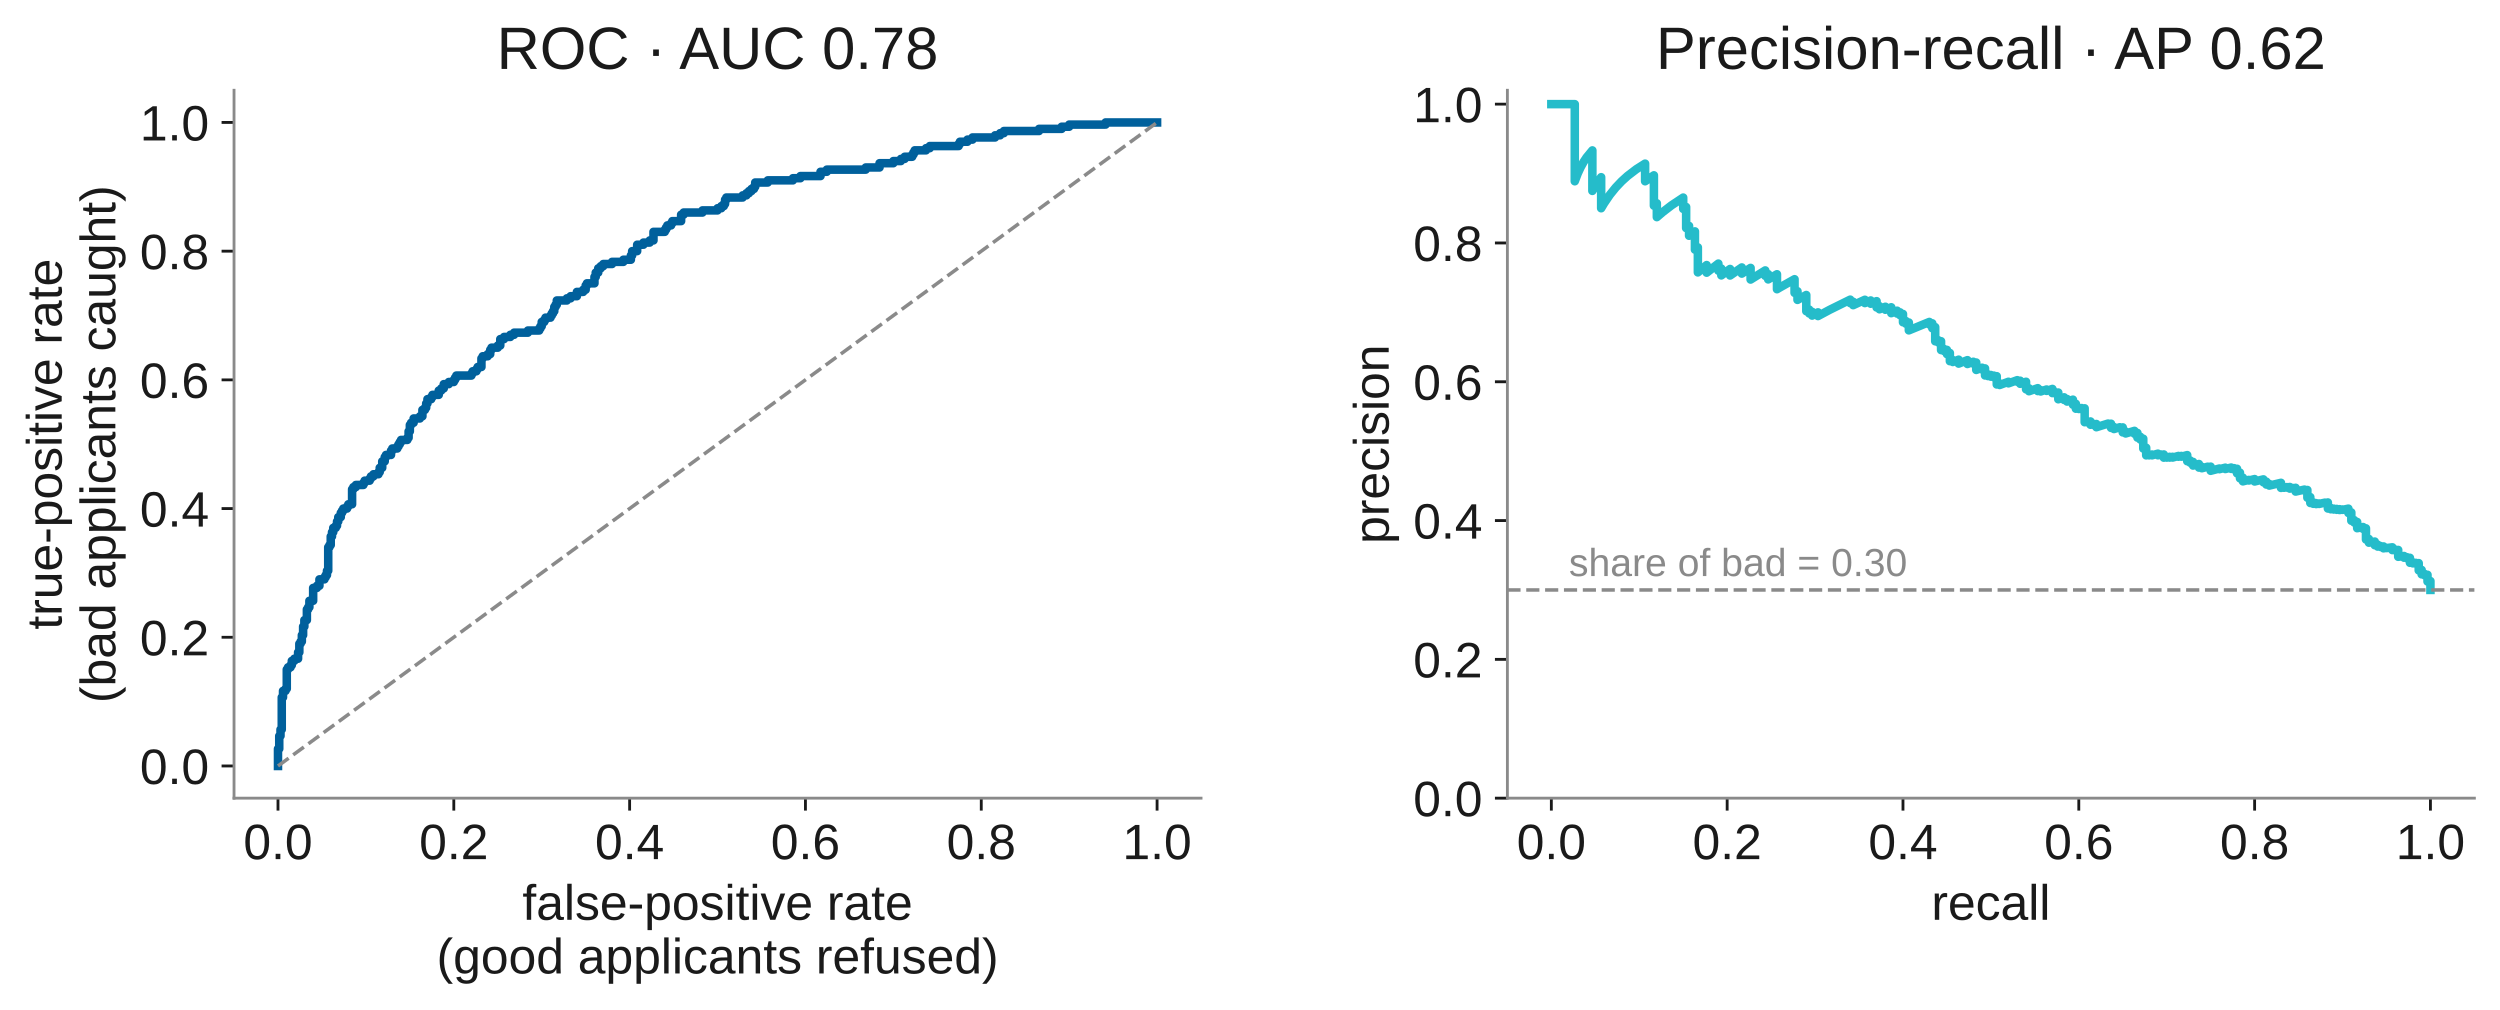
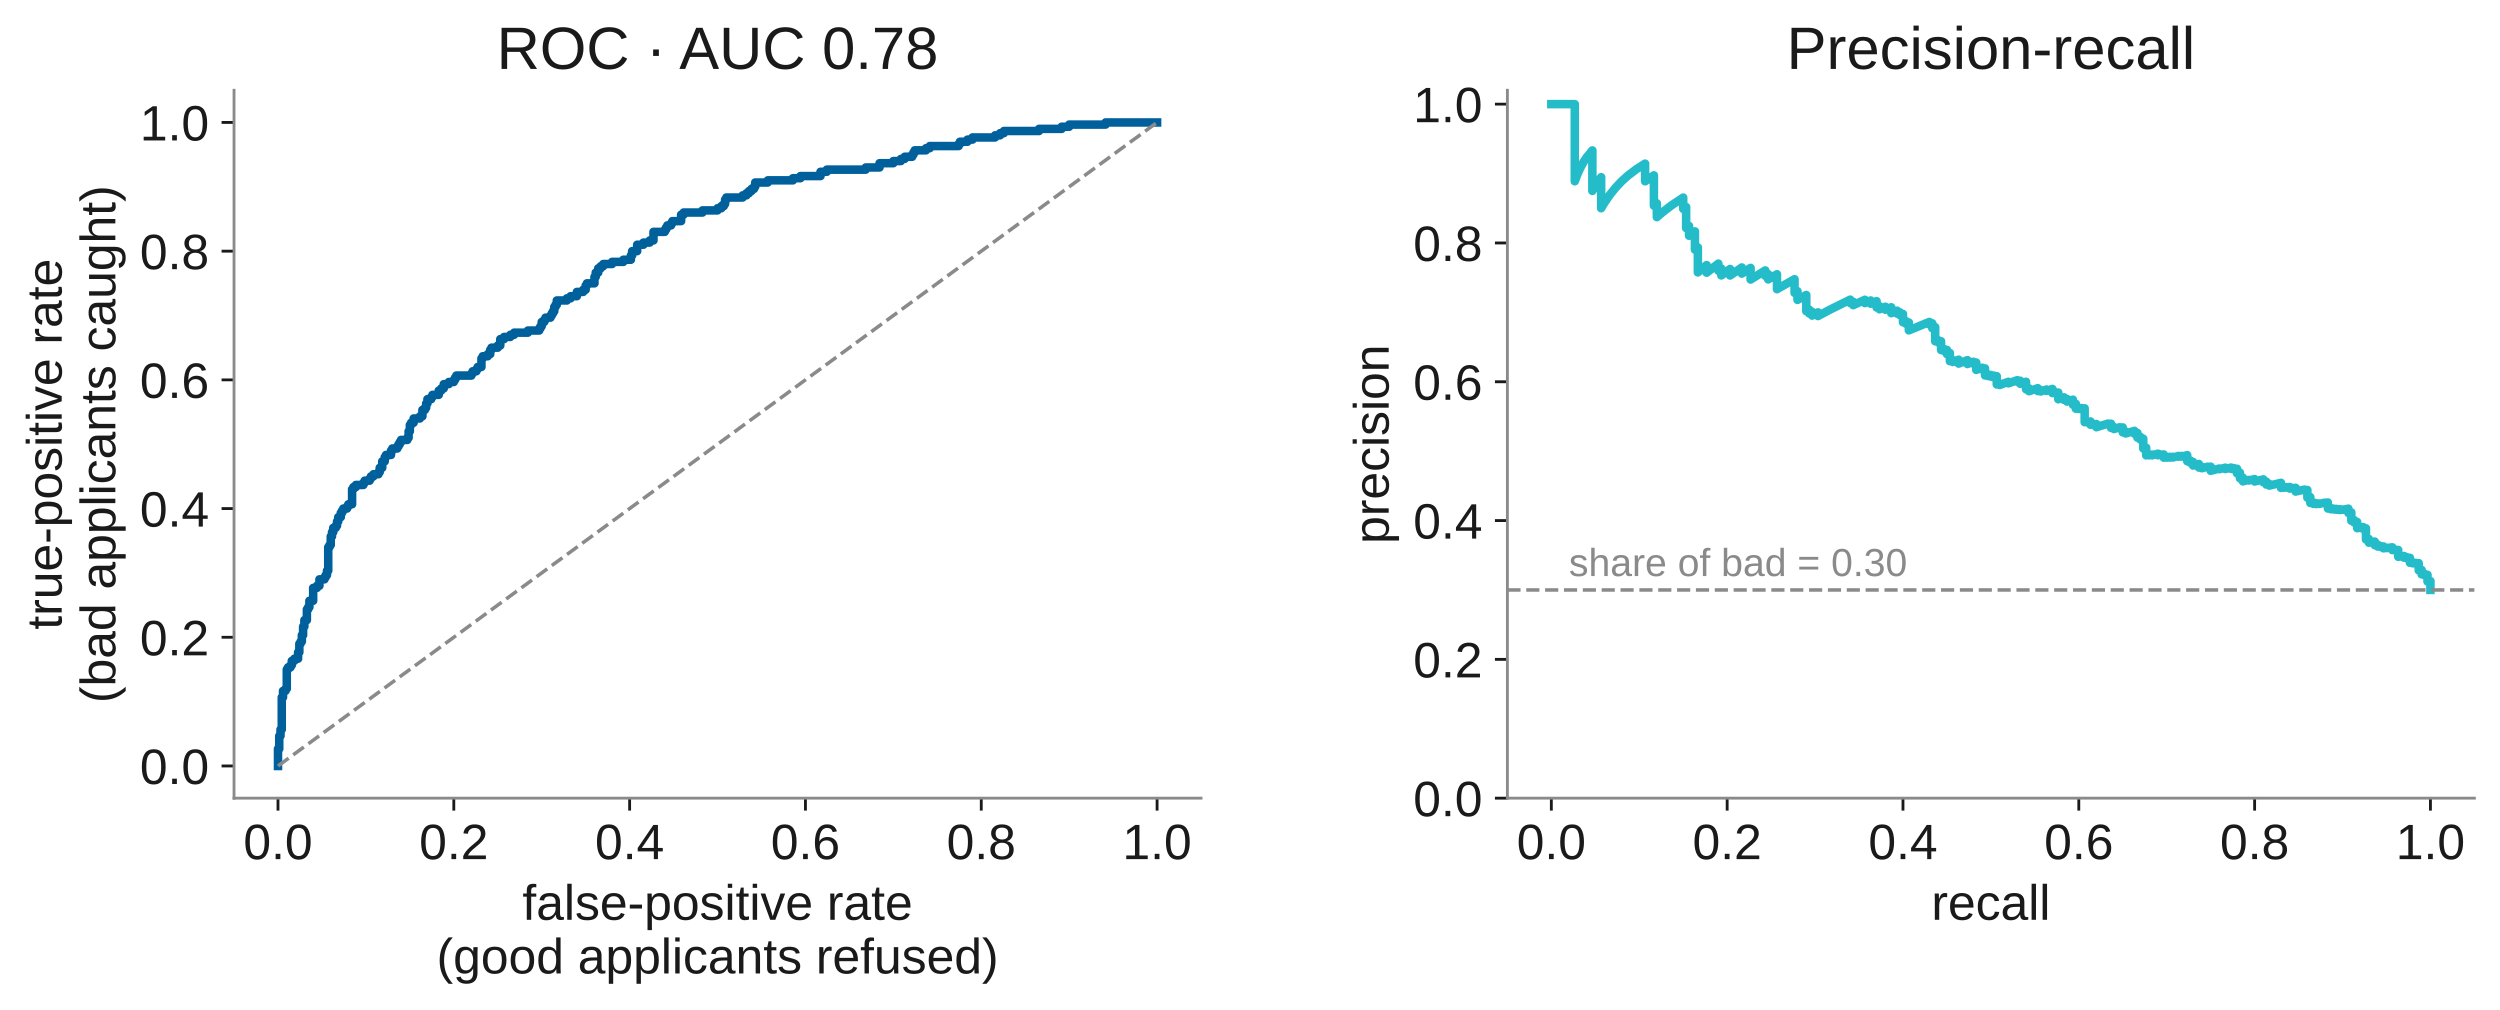
<svg xmlns="http://www.w3.org/2000/svg" xmlns:xlink="http://www.w3.org/1999/xlink" width="702.79pt" height="283.756pt" viewBox="0 0 702.79 283.756" version="1.1">
  <defs>
    <style type="text/css">*{stroke-linejoin: round; stroke-linecap: butt}</style>
  </defs>
  <g id="figure_1">
    <g id="patch_1">
      <path d="M 0 283.756  L 702.79 283.756  L 702.79 0  L 0 0  L 0 283.756  z " style="fill: none" />
    </g>
    <g id="axes_1">
      <g id="patch_2">
        <path d="M 65.79 224.375  L 337.63 224.375  L 337.63 25.375  L 65.79 25.375  L 65.79 224.375  z " style="fill: none" />
      </g>
      <g id="matplotlib.axis_1">
        <g id="xtick_1">
          <g id="line2d_1">
            <defs>
-               <path id="m5f976fdb41" d="M 0 0  L 0 3.5  " style="stroke: #1a1a1a; stroke-width: 0.8" />
+               <path id="me658e1f91e" d="M 0 0  L 0 3.5  " style="stroke: #1a1a1a; stroke-width: 0.8" />
            </defs>
            <g>
-               <use xlink:href="#m5f976fdb41" x="78.147" y="224.375" style="fill: #1a1a1a; stroke: #1a1a1a; stroke-width: 0.8" />
+               <use xlink:href="#me658e1f91e" x="78.147" y="224.375" style="fill: #1a1a1a; stroke: #1a1a1a; stroke-width: 0.8" />
            </g>
          </g>
          <g id="text_1">
            <text style="fill: #1a1a1a; font: 14px 'Arimo', 'Liberation Sans', 'Arial', 'DejaVu Sans', sans-serif; text-anchor: middle" x="78.147" y="241.52" transform="rotate(-0 78.14674 241.5204)">0.0</text>
          </g>
        </g>
        <g id="xtick_2">
          <g id="line2d_2">
            <g>
-               <use xlink:href="#m5f976fdb41" x="127.572" y="224.375" style="fill: #1a1a1a; stroke: #1a1a1a; stroke-width: 0.8" />
+               <use xlink:href="#me658e1f91e" x="127.572" y="224.375" style="fill: #1a1a1a; stroke: #1a1a1a; stroke-width: 0.8" />
            </g>
          </g>
          <g id="text_2">
            <text style="fill: #1a1a1a; font: 14px 'Arimo', 'Liberation Sans', 'Arial', 'DejaVu Sans', sans-serif; text-anchor: middle" x="127.572" y="241.52" transform="rotate(-0 127.5722 241.5204)">0.2</text>
          </g>
        </g>
        <g id="xtick_3">
          <g id="line2d_3">
            <g>
-               <use xlink:href="#m5f976fdb41" x="176.998" y="224.375" style="fill: #1a1a1a; stroke: #1a1a1a; stroke-width: 0.8" />
+               <use xlink:href="#me658e1f91e" x="176.998" y="224.375" style="fill: #1a1a1a; stroke: #1a1a1a; stroke-width: 0.8" />
            </g>
          </g>
          <g id="text_3">
            <text style="fill: #1a1a1a; font: 14px 'Arimo', 'Liberation Sans', 'Arial', 'DejaVu Sans', sans-serif; text-anchor: middle" x="176.998" y="241.52" transform="rotate(-0 176.9976 241.5204)">0.4</text>
          </g>
        </g>
        <g id="xtick_4">
          <g id="line2d_4">
            <g>
-               <use xlink:href="#m5f976fdb41" x="226.423" y="224.375" style="fill: #1a1a1a; stroke: #1a1a1a; stroke-width: 0.8" />
+               <use xlink:href="#me658e1f91e" x="226.423" y="224.375" style="fill: #1a1a1a; stroke: #1a1a1a; stroke-width: 0.8" />
            </g>
          </g>
          <g id="text_4">
            <text style="fill: #1a1a1a; font: 14px 'Arimo', 'Liberation Sans', 'Arial', 'DejaVu Sans', sans-serif; text-anchor: middle" x="226.423" y="241.52" transform="rotate(-0 226.4231 241.5204)">0.6</text>
          </g>
        </g>
        <g id="xtick_5">
          <g id="line2d_5">
            <g>
-               <use xlink:href="#m5f976fdb41" x="275.849" y="224.375" style="fill: #1a1a1a; stroke: #1a1a1a; stroke-width: 0.8" />
+               <use xlink:href="#me658e1f91e" x="275.849" y="224.375" style="fill: #1a1a1a; stroke: #1a1a1a; stroke-width: 0.8" />
            </g>
          </g>
          <g id="text_5">
            <text style="fill: #1a1a1a; font: 14px 'Arimo', 'Liberation Sans', 'Arial', 'DejaVu Sans', sans-serif; text-anchor: middle" x="275.849" y="241.52" transform="rotate(-0 275.8486 241.5204)">0.8</text>
          </g>
        </g>
        <g id="xtick_6">
          <g id="line2d_6">
            <g>
-               <use xlink:href="#m5f976fdb41" x="325.274" y="224.375" style="fill: #1a1a1a; stroke: #1a1a1a; stroke-width: 0.8" />
+               <use xlink:href="#me658e1f91e" x="325.274" y="224.375" style="fill: #1a1a1a; stroke: #1a1a1a; stroke-width: 0.8" />
            </g>
          </g>
          <g id="text_6">
            <text style="fill: #1a1a1a; font: 14px 'Arimo', 'Liberation Sans', 'Arial', 'DejaVu Sans', sans-serif; text-anchor: middle" x="325.274" y="241.52" transform="rotate(-0 325.274 241.5204)">1.0</text>
          </g>
        </g>
        <g id="text_7">
          <text style="fill: #1a1a1a; font: 14px 'Arimo', 'Liberation Sans', 'Arial', 'DejaVu Sans', sans-serif" transform="translate(146.8555 258.571)">false-positive rate</text>
          <text style="fill: #1a1a1a; font: 14px 'Arimo', 'Liberation Sans', 'Arial', 'DejaVu Sans', sans-serif" transform="translate(122.7241 273.6508)">(good applicants refused)</text>
        </g>
      </g>
      <g id="matplotlib.axis_2">
        <g id="ytick_1">
          <g id="line2d_7">
            <defs>
-               <path id="m6bce57f4d6" d="M 0 0  L -3.5 0  " style="stroke: #1a1a1a; stroke-width: 0.8" />
+               <path id="m560ce53495" d="M 0 0  L -3.5 0  " style="stroke: #1a1a1a; stroke-width: 0.8" />
            </defs>
            <g>
-               <use xlink:href="#m6bce57f4d6" x="65.79" y="215.329" style="fill: #1a1a1a; stroke: #1a1a1a; stroke-width: 0.8" />
+               <use xlink:href="#m560ce53495" x="65.79" y="215.329" style="fill: #1a1a1a; stroke: #1a1a1a; stroke-width: 0.8" />
            </g>
          </g>
          <g id="text_8">
            <text style="fill: #1a1a1a; font: 14px 'Arimo', 'Liberation Sans', 'Arial', 'DejaVu Sans', sans-serif; text-anchor: end" x="58.79" y="220.402" transform="rotate(-0 58.79037 220.4021)">0.0</text>
          </g>
        </g>
        <g id="ytick_2">
          <g id="line2d_8">
            <g>
-               <use xlink:href="#m6bce57f4d6" x="65.79" y="179.147" style="fill: #1a1a1a; stroke: #1a1a1a; stroke-width: 0.8" />
+               <use xlink:href="#m560ce53495" x="65.79" y="179.147" style="fill: #1a1a1a; stroke: #1a1a1a; stroke-width: 0.8" />
            </g>
          </g>
          <g id="text_9">
            <text style="fill: #1a1a1a; font: 14px 'Arimo', 'Liberation Sans', 'Arial', 'DejaVu Sans', sans-serif; text-anchor: end" x="58.79" y="184.22" transform="rotate(-0 58.79037 184.2203)">0.2</text>
          </g>
        </g>
        <g id="ytick_3">
          <g id="line2d_9">
            <g>
-               <use xlink:href="#m6bce57f4d6" x="65.79" y="142.966" style="fill: #1a1a1a; stroke: #1a1a1a; stroke-width: 0.8" />
+               <use xlink:href="#m560ce53495" x="65.79" y="142.966" style="fill: #1a1a1a; stroke: #1a1a1a; stroke-width: 0.8" />
            </g>
          </g>
          <g id="text_10">
            <text style="fill: #1a1a1a; font: 14px 'Arimo', 'Liberation Sans', 'Arial', 'DejaVu Sans', sans-serif; text-anchor: end" x="58.79" y="148.038" transform="rotate(-0 58.79037 148.0385)">0.4</text>
          </g>
        </g>
        <g id="ytick_4">
          <g id="line2d_10">
            <g>
-               <use xlink:href="#m6bce57f4d6" x="65.79" y="106.784" style="fill: #1a1a1a; stroke: #1a1a1a; stroke-width: 0.8" />
+               <use xlink:href="#m560ce53495" x="65.79" y="106.784" style="fill: #1a1a1a; stroke: #1a1a1a; stroke-width: 0.8" />
            </g>
          </g>
          <g id="text_11">
            <text style="fill: #1a1a1a; font: 14px 'Arimo', 'Liberation Sans', 'Arial', 'DejaVu Sans', sans-serif; text-anchor: end" x="58.79" y="111.857" transform="rotate(-0 58.79037 111.8567)">0.6</text>
          </g>
        </g>
        <g id="ytick_5">
          <g id="line2d_11">
            <g>
-               <use xlink:href="#m6bce57f4d6" x="65.79" y="70.602" style="fill: #1a1a1a; stroke: #1a1a1a; stroke-width: 0.8" />
+               <use xlink:href="#m560ce53495" x="65.79" y="70.602" style="fill: #1a1a1a; stroke: #1a1a1a; stroke-width: 0.8" />
            </g>
          </g>
          <g id="text_12">
            <text style="fill: #1a1a1a; font: 14px 'Arimo', 'Liberation Sans', 'Arial', 'DejaVu Sans', sans-serif; text-anchor: end" x="58.79" y="75.675" transform="rotate(-0 58.79037 75.67484)">0.8</text>
          </g>
        </g>
        <g id="ytick_6">
          <g id="line2d_12">
            <g>
-               <use xlink:href="#m6bce57f4d6" x="65.79" y="34.42" style="fill: #1a1a1a; stroke: #1a1a1a; stroke-width: 0.8" />
+               <use xlink:href="#m560ce53495" x="65.79" y="34.42" style="fill: #1a1a1a; stroke: #1a1a1a; stroke-width: 0.8" />
            </g>
          </g>
          <g id="text_13">
            <text style="fill: #1a1a1a; font: 14px 'Arimo', 'Liberation Sans', 'Arial', 'DejaVu Sans', sans-serif; text-anchor: end" x="58.79" y="39.493" transform="rotate(-0 58.79037 39.49302)">1.0</text>
          </g>
        </g>
        <g id="text_14">
          <text style="fill: #1a1a1a; font: 14px 'Arimo', 'Liberation Sans', 'Arial', 'DejaVu Sans', sans-serif" transform="translate(17.34562 177.0051) rotate(-90)">true-positive rate</text>
          <text style="fill: #1a1a1a; font: 14px 'Arimo', 'Liberation Sans', 'Arial', 'DejaVu Sans', sans-serif" transform="translate(32.42538 197.6376) rotate(-90)">(bad applicants caught)</text>
        </g>
      </g>
      <g id="line2d_13">
-         <path d="M 78.147 215.329  L 78.147 210.505  L 78.5 210.505  L 78.5 206.887  L 78.853 206.887  L 78.853 205.078  L 79.206 205.078  L 79.206 196.032  L 79.559 196.032  L 79.559 194.223  L 80.265 194.223  L 80.265 193.62  L 80.618 193.62  L 80.618 188.193  L 80.971 188.193  L 80.971 187.59  L 81.677 187.59  L 81.677 186.987  L 82.03 186.987  L 82.03 185.781  L 82.736 185.781  L 82.736 185.178  L 83.795 185.178  L 83.795 183.369  L 84.148 183.369  L 84.148 180.957  L 84.501 180.957  L 84.501 180.354  L 84.854 180.354  L 84.854 178.544  L 85.208 178.544  L 85.208 176.132  L 85.561 176.132  L 85.561 174.323  L 86.267 174.323  L 86.267 171.308  L 86.62 171.308  L 86.62 170.705  L 86.973 170.705  L 86.973 168.896  L 88.032 168.896  L 88.032 165.278  L 89.091 165.278  L 89.091 164.675  L 89.797 164.675  L 89.797 162.866  L 91.209 162.866  L 91.209 162.263  L 91.562 162.263  L 91.562 161.66  L 91.915 161.66  L 91.915 160.454  L 92.268 160.454  L 92.268 153.82  L 92.621 153.82  L 92.621 153.217  L 92.974 153.217  L 92.974 150.805  L 93.327 150.805  L 93.327 149.599  L 93.68 149.599  L 93.68 148.393  L 94.387 148.393  L 94.387 147.79  L 94.74 147.79  L 94.74 146.584  L 95.093 146.584  L 95.093 145.378  L 95.799 145.378  L 95.799 144.172  L 96.152 144.172  L 96.152 143.569  L 96.505 143.569  L 96.505 142.966  L 97.564 142.966  L 97.564 142.363  L 97.917 142.363  L 97.917 141.76  L 98.976 141.76  L 98.976 137.538  L 99.329 137.538  L 99.329 136.935  L 100.035 136.935  L 100.035 136.332  L 102.153 136.332  L 102.153 135.729  L 102.506 135.729  L 102.506 135.126  L 103.919 135.126  L 103.919 134.523  L 104.272 134.523  L 104.272 133.92  L 104.978 133.92  L 104.978 133.317  L 106.39 133.317  L 106.39 132.714  L 106.743 132.714  L 106.743 131.508  L 107.449 131.508  L 107.449 129.699  L 108.155 129.699  L 108.155 128.493  L 108.508 128.493  L 108.508 127.89  L 109.92 127.89  L 109.92 126.684  L 110.273 126.684  L 110.273 126.081  L 111.685 126.081  L 111.685 125.478  L 112.038 125.478  L 112.038 124.875  L 112.392 124.875  L 112.392 124.272  L 112.745 124.272  L 112.745 123.669  L 114.51 123.669  L 114.51 123.066  L 114.863 123.066  L 114.863 121.257  L 115.216 121.257  L 115.216 119.447  L 115.569 119.447  L 115.569 118.844  L 116.275 118.844  L 116.275 117.638  L 118.04 117.638  L 118.04 117.035  L 118.746 117.035  L 118.746 115.226  L 119.452 115.226  L 119.452 114.623  L 119.805 114.623  L 119.805 113.417  L 120.158 113.417  L 120.158 112.211  L 121.217 112.211  L 121.217 111.608  L 121.571 111.608  L 121.571 111.005  L 123.336 111.005  L 123.336 109.799  L 124.042 109.799  L 124.042 109.196  L 124.748 109.196  L 124.748 107.99  L 126.16 107.99  L 126.16 107.387  L 127.572 107.387  L 127.572 106.784  L 127.925 106.784  L 127.925 106.181  L 128.278 106.181  L 128.278 105.578  L 132.515 105.578  L 132.515 104.975  L 132.868 104.975  L 132.868 104.372  L 133.927 104.372  L 133.927 103.769  L 134.28 103.769  L 134.28 103.166  L 135.339 103.166  L 135.339 100.754  L 135.692 100.754  L 135.692 100.151  L 137.104 100.151  L 137.104 99.547  L 137.81 99.547  L 137.81 98.341  L 138.163 98.341  L 138.163 97.738  L 139.929 97.738  L 139.929 97.135  L 140.635 97.135  L 140.635 95.326  L 141.694 95.326  L 141.694 94.723  L 143.459 94.723  L 143.459 94.12  L 144.518 94.12  L 144.518 93.517  L 148.401 93.517  L 148.401 92.914  L 151.579 92.914  L 151.579 92.311  L 151.932 92.311  L 151.932 91.708  L 152.285 91.708  L 152.285 90.502  L 152.991 90.502  L 152.991 89.899  L 153.344 89.899  L 153.344 89.296  L 154.756 89.296  L 154.756 88.693  L 155.109 88.693  L 155.109 88.09  L 155.462 88.09  L 155.462 87.487  L 155.815 87.487  L 155.815 86.281  L 156.168 86.281  L 156.168 85.678  L 156.521 85.678  L 156.521 84.472  L 159.346 84.472  L 159.346 83.869  L 160.405 83.869  L 160.405 83.266  L 162.17 83.266  L 162.17 82.06  L 163.935 82.06  L 163.935 81.457  L 164.641 81.457  L 164.641 80.251  L 164.994 80.251  L 164.994 79.647  L 167.113 79.647  L 167.113 77.838  L 167.466 77.838  L 167.466 76.632  L 168.172 76.632  L 168.172 75.426  L 168.878 75.426  L 168.878 74.823  L 169.584 74.823  L 169.584 74.22  L 172.055 74.22  L 172.055 73.617  L 175.232 73.617  L 175.232 73.014  L 177.351 73.014  L 177.351 71.808  L 177.704 71.808  L 177.704 70.602  L 179.116 70.602  L 179.116 68.793  L 180.881 68.793  L 180.881 68.19  L 182.646 68.19  L 182.646 67.587  L 183.705 67.587  L 183.705 65.175  L 186.883 65.175  L 186.883 64.572  L 187.236 64.572  L 187.236 63.969  L 187.589 63.969  L 187.589 63.366  L 188.648 63.366  L 188.648 62.763  L 189.001 62.763  L 189.001 62.16  L 191.472 62.16  L 191.472 60.351  L 192.178 60.351  L 192.178 59.747  L 197.474 59.747  L 197.474 59.144  L 201.71 59.144  L 201.71 58.541  L 202.769 58.541  L 202.769 57.938  L 203.476 57.938  L 203.476 57.335  L 203.829 57.335  L 203.829 56.129  L 204.182 56.129  L 204.182 55.526  L 208.771 55.526  L 208.771 54.923  L 209.83 54.923  L 209.83 54.32  L 210.536 54.32  L 210.536 53.717  L 211.242 53.717  L 211.242 53.114  L 211.949 53.114  L 211.949 52.511  L 212.302 52.511  L 212.302 51.305  L 215.832 51.305  L 215.832 50.702  L 222.893 50.702  L 222.893 50.099  L 225.011 50.099  L 225.011 49.496  L 230.66 49.496  L 230.66 48.29  L 232.425 48.29  L 232.425 47.687  L 243.369 47.687  L 243.369 47.084  L 247.252 47.084  L 247.252 45.878  L 251.136 45.878  L 251.136 45.275  L 253.254 45.275  L 253.254 44.672  L 254.313 44.672  L 254.313 44.069  L 256.431 44.069  L 256.431 43.466  L 256.784 43.466  L 256.784 42.863  L 257.137 42.863  L 257.137 42.26  L 260.315 42.26  L 260.315 41.657  L 261.374 41.657  L 261.374 41.054  L 269.494 41.054  L 269.494 40.451  L 269.847 40.451  L 269.847 39.847  L 271.965 39.847  L 271.965 39.244  L 273.377 39.244  L 273.377 38.641  L 279.732 38.641  L 279.732 38.038  L 281.144 38.038  L 281.144 37.435  L 282.203 37.435  L 282.203 36.832  L 292.088 36.832  L 292.088 36.229  L 298.443 36.229  L 298.443 35.626  L 300.561 35.626  L 300.561 35.023  L 310.799 35.023  L 310.799 34.42  L 325.274 34.42  L 325.274 34.42  " clip-path="url(#pf096101667)" style="fill: none; stroke: #00609c; stroke-width: 2.4; stroke-linecap: square" />
+         <path d="M 78.147 215.329  L 78.147 210.505  L 78.5 210.505  L 78.5 206.887  L 78.853 206.887  L 78.853 205.078  L 79.206 205.078  L 79.206 196.032  L 79.559 196.032  L 79.559 194.223  L 80.265 194.223  L 80.265 193.62  L 80.618 193.62  L 80.618 188.193  L 80.971 188.193  L 80.971 187.59  L 81.677 187.59  L 81.677 186.987  L 82.03 186.987  L 82.03 185.781  L 82.736 185.781  L 82.736 185.178  L 83.795 185.178  L 83.795 183.369  L 84.148 183.369  L 84.148 180.957  L 84.501 180.957  L 84.501 180.354  L 84.854 180.354  L 84.854 178.544  L 85.208 178.544  L 85.208 176.132  L 85.561 176.132  L 85.561 174.323  L 86.267 174.323  L 86.267 171.308  L 86.62 171.308  L 86.62 170.705  L 86.973 170.705  L 86.973 168.896  L 88.032 168.896  L 88.032 165.278  L 89.091 165.278  L 89.091 164.675  L 89.797 164.675  L 89.797 162.866  L 91.209 162.866  L 91.209 162.263  L 91.562 162.263  L 91.562 161.66  L 91.915 161.66  L 91.915 160.454  L 92.268 160.454  L 92.268 153.82  L 92.621 153.82  L 92.621 153.217  L 92.974 153.217  L 92.974 150.805  L 93.327 150.805  L 93.327 149.599  L 93.68 149.599  L 93.68 148.393  L 94.387 148.393  L 94.387 147.79  L 94.74 147.79  L 94.74 146.584  L 95.093 146.584  L 95.093 145.378  L 95.799 145.378  L 95.799 144.172  L 96.152 144.172  L 96.152 143.569  L 96.505 143.569  L 96.505 142.966  L 97.564 142.966  L 97.564 142.363  L 97.917 142.363  L 97.917 141.76  L 98.976 141.76  L 98.976 137.538  L 99.329 137.538  L 99.329 136.935  L 100.035 136.935  L 100.035 136.332  L 102.153 136.332  L 102.153 135.729  L 102.506 135.729  L 102.506 135.126  L 103.919 135.126  L 103.919 134.523  L 104.272 134.523  L 104.272 133.92  L 104.978 133.92  L 104.978 133.317  L 106.39 133.317  L 106.39 132.714  L 106.743 132.714  L 106.743 131.508  L 107.449 131.508  L 107.449 129.699  L 108.155 129.699  L 108.155 128.493  L 108.508 128.493  L 108.508 127.89  L 109.92 127.89  L 109.92 126.684  L 110.273 126.684  L 110.273 126.081  L 111.685 126.081  L 111.685 125.478  L 112.038 125.478  L 112.038 124.875  L 112.392 124.875  L 112.392 124.272  L 112.745 124.272  L 112.745 123.669  L 114.51 123.669  L 114.51 123.066  L 114.863 123.066  L 114.863 121.257  L 115.216 121.257  L 115.216 119.447  L 115.569 119.447  L 115.569 118.844  L 116.275 118.844  L 116.275 117.638  L 118.04 117.638  L 118.04 117.035  L 118.746 117.035  L 118.746 115.226  L 119.452 115.226  L 119.452 114.623  L 119.805 114.623  L 119.805 113.417  L 120.158 113.417  L 120.158 112.211  L 121.217 112.211  L 121.217 111.608  L 121.571 111.608  L 121.571 111.005  L 123.336 111.005  L 123.336 109.799  L 124.042 109.799  L 124.042 109.196  L 124.748 109.196  L 124.748 107.99  L 126.16 107.99  L 126.16 107.387  L 127.572 107.387  L 127.572 106.784  L 127.925 106.784  L 127.925 106.181  L 128.278 106.181  L 128.278 105.578  L 132.515 105.578  L 132.515 104.975  L 132.868 104.975  L 132.868 104.372  L 133.927 104.372  L 133.927 103.769  L 134.28 103.769  L 134.28 103.166  L 135.339 103.166  L 135.339 100.754  L 135.692 100.754  L 135.692 100.151  L 137.104 100.151  L 137.104 99.547  L 137.81 99.547  L 137.81 98.341  L 138.163 98.341  L 138.163 97.738  L 139.929 97.738  L 139.929 97.135  L 140.635 97.135  L 140.635 95.326  L 141.694 95.326  L 141.694 94.723  L 143.459 94.723  L 143.459 94.12  L 144.518 94.12  L 144.518 93.517  L 148.401 93.517  L 148.401 92.914  L 151.579 92.914  L 151.579 92.311  L 151.932 92.311  L 151.932 91.708  L 152.285 91.708  L 152.285 90.502  L 152.991 90.502  L 152.991 89.899  L 153.344 89.899  L 153.344 89.296  L 154.756 89.296  L 154.756 88.693  L 155.109 88.693  L 155.109 88.09  L 155.462 88.09  L 155.462 87.487  L 155.815 87.487  L 155.815 86.281  L 156.168 86.281  L 156.168 85.678  L 156.521 85.678  L 156.521 84.472  L 159.346 84.472  L 159.346 83.869  L 160.405 83.869  L 160.405 83.266  L 162.17 83.266  L 162.17 82.06  L 163.935 82.06  L 163.935 81.457  L 164.641 81.457  L 164.641 80.251  L 164.994 80.251  L 164.994 79.647  L 167.113 79.647  L 167.113 77.838  L 167.466 77.838  L 167.466 76.632  L 168.172 76.632  L 168.172 75.426  L 168.878 75.426  L 168.878 74.823  L 169.584 74.823  L 169.584 74.22  L 172.055 74.22  L 172.055 73.617  L 175.232 73.617  L 175.232 73.014  L 177.351 73.014  L 177.351 71.808  L 177.704 71.808  L 177.704 70.602  L 179.116 70.602  L 179.116 68.793  L 180.881 68.793  L 180.881 68.19  L 182.646 68.19  L 182.646 67.587  L 183.705 67.587  L 183.705 65.175  L 186.883 65.175  L 186.883 64.572  L 187.236 64.572  L 187.236 63.969  L 187.589 63.969  L 187.589 63.366  L 188.648 63.366  L 188.648 62.763  L 189.001 62.763  L 189.001 62.16  L 191.472 62.16  L 191.472 60.351  L 192.178 60.351  L 192.178 59.747  L 197.474 59.747  L 197.474 59.144  L 201.71 59.144  L 201.71 58.541  L 202.769 58.541  L 202.769 57.938  L 203.476 57.938  L 203.476 57.335  L 203.829 57.335  L 203.829 56.129  L 204.182 56.129  L 204.182 55.526  L 208.771 55.526  L 208.771 54.923  L 209.83 54.923  L 209.83 54.32  L 210.536 54.32  L 210.536 53.717  L 211.242 53.717  L 211.242 53.114  L 211.949 53.114  L 211.949 52.511  L 212.302 52.511  L 212.302 51.305  L 215.832 51.305  L 215.832 50.702  L 222.893 50.702  L 222.893 50.099  L 225.011 50.099  L 225.011 49.496  L 230.66 49.496  L 230.66 48.29  L 232.425 48.29  L 232.425 47.687  L 243.369 47.687  L 243.369 47.084  L 247.252 47.084  L 247.252 45.878  L 251.136 45.878  L 251.136 45.275  L 253.254 45.275  L 253.254 44.672  L 254.313 44.672  L 254.313 44.069  L 256.431 44.069  L 256.431 43.466  L 256.784 43.466  L 256.784 42.863  L 257.137 42.863  L 257.137 42.26  L 260.315 42.26  L 260.315 41.657  L 261.374 41.657  L 261.374 41.054  L 269.494 41.054  L 269.494 40.451  L 269.847 40.451  L 269.847 39.847  L 271.965 39.847  L 271.965 39.244  L 273.377 39.244  L 273.377 38.641  L 279.732 38.641  L 279.732 38.038  L 281.144 38.038  L 281.144 37.435  L 282.203 37.435  L 282.203 36.832  L 292.088 36.832  L 292.088 36.229  L 298.443 36.229  L 298.443 35.626  L 300.561 35.626  L 300.561 35.023  L 310.799 35.023  L 310.799 34.42  L 325.274 34.42  L 325.274 34.42  " clip-path="url(#p3791c9512a)" style="fill: none; stroke: #00609c; stroke-width: 2.4; stroke-linecap: square" />
      </g>
      <g id="line2d_14">
-         <path d="M 78.147 215.329  L 325.274 34.42  " clip-path="url(#pf096101667)" style="fill: none; stroke-dasharray: 3.7,1.6; stroke-dashoffset: 0; stroke: #8a8a8a" />
+         <path d="M 78.147 215.329  L 325.274 34.42  " clip-path="url(#p3791c9512a)" style="fill: none; stroke-dasharray: 3.7,1.6; stroke-dashoffset: 0; stroke: #8a8a8a" />
      </g>
      <g id="patch_3">
        <path d="M 65.79 224.375  L 65.79 25.375  " style="fill: none; stroke: #8a8a8a; stroke-width: 0.8; stroke-linejoin: miter; stroke-linecap: square" />
      </g>
      <g id="patch_4">
        <path d="M 65.79 224.375  L 337.63 224.375  " style="fill: none; stroke: #8a8a8a; stroke-width: 0.8; stroke-linejoin: miter; stroke-linecap: square" />
      </g>
      <g id="text_15">
        <text style="fill: #1a1a1a; font: 16.8px 'Arimo', 'Liberation Sans', 'Arial', 'DejaVu Sans', sans-serif; text-anchor: middle" x="201.71" y="19.375" transform="rotate(-0 201.7104 19.37475)">ROC · AUC 0.78</text>
      </g>
    </g>
    <g id="axes_2">
      <g id="patch_5">
        <path d="M 423.75 224.375  L 695.59 224.375  L 695.59 25.375  L 423.75 25.375  L 423.75 224.375  z " style="fill: none" />
      </g>
      <g id="matplotlib.axis_3">
        <g id="xtick_7">
          <g id="line2d_15">
            <g>
-               <use xlink:href="#m5f976fdb41" x="436.107" y="224.375" style="fill: #1a1a1a; stroke: #1a1a1a; stroke-width: 0.8" />
+               <use xlink:href="#me658e1f91e" x="436.107" y="224.375" style="fill: #1a1a1a; stroke: #1a1a1a; stroke-width: 0.8" />
            </g>
          </g>
          <g id="text_16">
            <text style="fill: #1a1a1a; font: 14px 'Arimo', 'Liberation Sans', 'Arial', 'DejaVu Sans', sans-serif; text-anchor: middle" x="436.107" y="241.52" transform="rotate(-0 436.1067 241.5204)">0.0</text>
          </g>
        </g>
        <g id="xtick_8">
          <g id="line2d_16">
            <g>
-               <use xlink:href="#m5f976fdb41" x="485.532" y="224.375" style="fill: #1a1a1a; stroke: #1a1a1a; stroke-width: 0.8" />
+               <use xlink:href="#me658e1f91e" x="485.532" y="224.375" style="fill: #1a1a1a; stroke: #1a1a1a; stroke-width: 0.8" />
            </g>
          </g>
          <g id="text_17">
            <text style="fill: #1a1a1a; font: 14px 'Arimo', 'Liberation Sans', 'Arial', 'DejaVu Sans', sans-serif; text-anchor: middle" x="485.532" y="241.52" transform="rotate(-0 485.5322 241.5204)">0.2</text>
          </g>
        </g>
        <g id="xtick_9">
          <g id="line2d_17">
            <g>
-               <use xlink:href="#m5f976fdb41" x="534.958" y="224.375" style="fill: #1a1a1a; stroke: #1a1a1a; stroke-width: 0.8" />
+               <use xlink:href="#me658e1f91e" x="534.958" y="224.375" style="fill: #1a1a1a; stroke: #1a1a1a; stroke-width: 0.8" />
            </g>
          </g>
          <g id="text_18">
            <text style="fill: #1a1a1a; font: 14px 'Arimo', 'Liberation Sans', 'Arial', 'DejaVu Sans', sans-serif; text-anchor: middle" x="534.958" y="241.52" transform="rotate(-0 534.9576 241.5204)">0.4</text>
          </g>
        </g>
        <g id="xtick_10">
          <g id="line2d_18">
            <g>
-               <use xlink:href="#m5f976fdb41" x="584.383" y="224.375" style="fill: #1a1a1a; stroke: #1a1a1a; stroke-width: 0.8" />
+               <use xlink:href="#me658e1f91e" x="584.383" y="224.375" style="fill: #1a1a1a; stroke: #1a1a1a; stroke-width: 0.8" />
            </g>
          </g>
          <g id="text_19">
            <text style="fill: #1a1a1a; font: 14px 'Arimo', 'Liberation Sans', 'Arial', 'DejaVu Sans', sans-serif; text-anchor: middle" x="584.383" y="241.52" transform="rotate(-0 584.3831 241.5204)">0.6</text>
          </g>
        </g>
        <g id="xtick_11">
          <g id="line2d_19">
            <g>
-               <use xlink:href="#m5f976fdb41" x="633.809" y="224.375" style="fill: #1a1a1a; stroke: #1a1a1a; stroke-width: 0.8" />
+               <use xlink:href="#me658e1f91e" x="633.809" y="224.375" style="fill: #1a1a1a; stroke: #1a1a1a; stroke-width: 0.8" />
            </g>
          </g>
          <g id="text_20">
            <text style="fill: #1a1a1a; font: 14px 'Arimo', 'Liberation Sans', 'Arial', 'DejaVu Sans', sans-serif; text-anchor: middle" x="633.809" y="241.52" transform="rotate(-0 633.8086 241.5204)">0.8</text>
          </g>
        </g>
        <g id="xtick_12">
          <g id="line2d_20">
            <g>
-               <use xlink:href="#m5f976fdb41" x="683.234" y="224.375" style="fill: #1a1a1a; stroke: #1a1a1a; stroke-width: 0.8" />
+               <use xlink:href="#me658e1f91e" x="683.234" y="224.375" style="fill: #1a1a1a; stroke: #1a1a1a; stroke-width: 0.8" />
            </g>
          </g>
          <g id="text_21">
            <text style="fill: #1a1a1a; font: 14px 'Arimo', 'Liberation Sans', 'Arial', 'DejaVu Sans', sans-serif; text-anchor: middle" x="683.234" y="241.52" transform="rotate(-0 683.234 241.5204)">1.0</text>
          </g>
        </g>
        <g id="text_22">
          <text style="fill: #1a1a1a; font: 14px 'Arimo', 'Liberation Sans', 'Arial', 'DejaVu Sans', sans-serif; text-anchor: middle" x="559.67" y="258.571" transform="rotate(-0 559.6704 258.571)">recall</text>
        </g>
      </g>
      <g id="matplotlib.axis_4">
        <g id="ytick_7">
          <g id="line2d_21">
            <g>
-               <use xlink:href="#m6bce57f4d6" x="423.75" y="224.375" style="fill: #1a1a1a; stroke: #1a1a1a; stroke-width: 0.8" />
+               <use xlink:href="#m560ce53495" x="423.75" y="224.375" style="fill: #1a1a1a; stroke: #1a1a1a; stroke-width: 0.8" />
            </g>
          </g>
          <g id="text_23">
            <text style="fill: #1a1a1a; font: 14px 'Arimo', 'Liberation Sans', 'Arial', 'DejaVu Sans', sans-serif; text-anchor: end" x="416.75" y="229.448" transform="rotate(-0 416.7504 229.4476)">0.0</text>
          </g>
        </g>
        <g id="ytick_8">
          <g id="line2d_22">
            <g>
-               <use xlink:href="#m6bce57f4d6" x="423.75" y="185.355" style="fill: #1a1a1a; stroke: #1a1a1a; stroke-width: 0.8" />
+               <use xlink:href="#m560ce53495" x="423.75" y="185.355" style="fill: #1a1a1a; stroke: #1a1a1a; stroke-width: 0.8" />
            </g>
          </g>
          <g id="text_24">
            <text style="fill: #1a1a1a; font: 14px 'Arimo', 'Liberation Sans', 'Arial', 'DejaVu Sans', sans-serif; text-anchor: end" x="416.75" y="190.428" transform="rotate(-0 416.7504 190.428)">0.2</text>
          </g>
        </g>
        <g id="ytick_9">
          <g id="line2d_23">
            <g>
-               <use xlink:href="#m6bce57f4d6" x="423.75" y="146.336" style="fill: #1a1a1a; stroke: #1a1a1a; stroke-width: 0.8" />
+               <use xlink:href="#m560ce53495" x="423.75" y="146.336" style="fill: #1a1a1a; stroke: #1a1a1a; stroke-width: 0.8" />
            </g>
          </g>
          <g id="text_25">
            <text style="fill: #1a1a1a; font: 14px 'Arimo', 'Liberation Sans', 'Arial', 'DejaVu Sans', sans-serif; text-anchor: end" x="416.75" y="151.408" transform="rotate(-0 416.7504 151.4083)">0.4</text>
          </g>
        </g>
        <g id="ytick_10">
          <g id="line2d_24">
            <g>
-               <use xlink:href="#m6bce57f4d6" x="423.75" y="107.316" style="fill: #1a1a1a; stroke: #1a1a1a; stroke-width: 0.8" />
+               <use xlink:href="#m560ce53495" x="423.75" y="107.316" style="fill: #1a1a1a; stroke: #1a1a1a; stroke-width: 0.8" />
            </g>
          </g>
          <g id="text_26">
            <text style="fill: #1a1a1a; font: 14px 'Arimo', 'Liberation Sans', 'Arial', 'DejaVu Sans', sans-serif; text-anchor: end" x="416.75" y="112.389" transform="rotate(-0 416.7504 112.3887)">0.6</text>
          </g>
        </g>
        <g id="ytick_11">
          <g id="line2d_25">
            <g>
-               <use xlink:href="#m6bce57f4d6" x="423.75" y="68.296" style="fill: #1a1a1a; stroke: #1a1a1a; stroke-width: 0.8" />
+               <use xlink:href="#m560ce53495" x="423.75" y="68.296" style="fill: #1a1a1a; stroke: #1a1a1a; stroke-width: 0.8" />
            </g>
          </g>
          <g id="text_27">
            <text style="fill: #1a1a1a; font: 14px 'Arimo', 'Liberation Sans', 'Arial', 'DejaVu Sans', sans-serif; text-anchor: end" x="416.75" y="73.369" transform="rotate(-0 416.7504 73.36913)">0.8</text>
          </g>
        </g>
        <g id="ytick_12">
          <g id="line2d_26">
            <g>
-               <use xlink:href="#m6bce57f4d6" x="423.75" y="29.277" style="fill: #1a1a1a; stroke: #1a1a1a; stroke-width: 0.8" />
+               <use xlink:href="#m560ce53495" x="423.75" y="29.277" style="fill: #1a1a1a; stroke: #1a1a1a; stroke-width: 0.8" />
            </g>
          </g>
          <g id="text_28">
            <text style="fill: #1a1a1a; font: 14px 'Arimo', 'Liberation Sans', 'Arial', 'DejaVu Sans', sans-serif; text-anchor: end" x="416.75" y="34.35" transform="rotate(-0 416.7504 34.34952)">1.0</text>
          </g>
        </g>
        <g id="text_29">
          <text style="fill: #1a1a1a; font: 14px 'Arimo', 'Liberation Sans', 'Arial', 'DejaVu Sans', sans-serif; text-anchor: middle" x="390.385" y="124.875" transform="rotate(-90 390.3854 124.8748)">precision</text>
        </g>
      </g>
      <g id="line2d_27">
-         <path d="M 683.234 165.845  L 683.234 163.343  L 682.41 163.483  L 682.41 163.419  L 682.41 161.582  L 681.586 161.725  L 681.586 161.657  L 681.586 161.317  L 680.763 161.46  L 680.763 161.392  L 680.763 160.206  L 679.939 160.351  L 679.939 160.28  L 679.939 158.3  L 679.115 158.448  L 679.115 158.373  L 679.115 158.221  L 678.291 158.369  L 678.291 158.293  L 678.291 158.064  L 677.468 158.213  L 677.468 158.136  L 677.468 156.805  L 676.644 156.956  L 676.644 156.876  L 676.644 156.636  L 675.82 156.787  L 675.82 156.707  L 675.82 156.301  L 674.173 156.525  L 674.173 154.593  L 673.349 154.749  L 673.349 154.662  L 673.349 154.489  L 672.525 154.645  L 672.525 154.558  L 672.525 153.854  L 670.878 154.08  L 670.878 153.991  L 670.054 154.149  L 670.054 154.06  L 670.054 153.611  L 669.23 153.77  L 669.23 153.68  L 669.23 153.498  L 668.406 153.658  L 668.406 153.567  L 668.406 153.108  L 667.583 153.269  L 667.583 153.177  L 667.583 152.24  L 665.935 152.564  L 665.935 152.469  L 665.935 151.507  L 665.111 151.671  L 665.111 151.573  L 665.111 148.518  L 664.288 148.685  L 664.288 148.579  L 664.288 148.152  L 662.64 148.488  L 662.64 148.38  L 662.64 146.731  L 661.816 146.901  L 661.816 146.789  L 661.816 146.221  L 660.993 146.393  L 660.993 144.04  L 660.169 144.214  L 660.169 142.984  L 658.521 143.334  L 658.521 143.209  L 657.698 143.385  L 657.698 143.134  L 656.874 143.311  L 656.874 143.059  L 656.05 143.236  L 656.05 142.982  L 655.226 143.16  L 655.226 142.777  L 654.402 142.956  L 654.402 141.254  L 653.579 141.435  L 653.579 141.301  L 651.931 141.663  L 651.931 141.529  L 651.107 141.711  L 651.107 141.442  L 650.284 141.625  L 650.284 141.218  L 649.46 141.402  L 649.46 139.734  L 648.636 139.92  L 648.636 137.739  L 647.812 137.926  L 647.812 137.627  L 645.341 138.192  L 645.341 137.13  L 644.517 137.32  L 644.517 137.167  L 643.694 137.358  L 643.694 136.893  L 642.87 137.085  L 642.87 136.929  L 642.046 137.122  L 642.046 136.965  L 641.222 137.159  L 641.222 135.726  L 637.927 136.509  L 637.927 136.022  L 637.104 136.219  L 637.104 135.395  L 636.28 135.594  L 636.28 134.755  L 633.809 135.357  L 633.809 134.675  L 632.161 135.08  L 632.161 134.908  L 630.514 135.316  L 630.514 134.271  L 629.69 134.477  L 629.69 132.862  L 628.866 133.069  L 628.866 131.772  L 628.042 131.981  L 628.042 131.604  L 627.218 131.813  L 627.218 131.433  L 625.571 131.854  L 625.571 131.471  L 623.923 131.896  L 623.923 131.703  L 621.452 132.347  L 621.452 131.175  L 620.628 131.392  L 620.628 131.194  L 618.981 131.63  L 618.981 131.231  L 618.157 131.451  L 618.157 130.439  L 616.51 130.881  L 616.51 129.847  L 615.686 130.07  L 615.686 129.439  L 614.862 129.663  L 614.862 127.937  L 613.215 128.388  L 613.215 128.168  L 612.391 128.395  L 612.391 128.174  L 610.743 128.632  L 610.743 128.41  L 609.92 128.641  L 609.92 128.417  L 609.096 128.649  L 609.096 128.425  L 608.272 128.658  L 608.272 127.75  L 607.448 127.984  L 607.448 127.755  L 606.625 127.99  L 606.625 127.528  L 604.977 128.001  L 604.977 127.768  L 604.153 128.007  L 604.153 127.773  L 603.33 128.012  L 603.33 125.855  L 602.506 126.096  L 602.506 123.324  L 601.682 123.566  L 601.682 122.782  L 600.858 123.025  L 600.858 121.692  L 600.034 121.935  L 600.034 121.118  L 597.563 121.857  L 597.563 121.304  L 596.739 121.553  L 596.739 120.144  L 595.916 120.394  L 595.916 120.107  L 594.268 120.611  L 594.268 120.033  L 593.444 120.286  L 593.444 119.11  L 592.621 119.364  L 592.621 119.066  L 589.326 120.098  L 589.326 119.191  L 588.502 119.453  L 588.502 119.147  L 587.678 119.41  L 587.678 118.481  L 586.854 118.745  L 586.854 118.431  L 586.031 118.697  L 586.031 114.783  L 585.207 115.047  L 585.207 114.708  L 584.383 114.974  L 584.383 114.632  L 583.559 114.9  L 583.559 113.51  L 582.736 113.778  L 582.736 112.351  L 581.088 112.89  L 581.088 112.161  L 580.264 112.433  L 580.264 111.694  L 578.617 112.242  L 578.617 110.348  L 577.793 110.623  L 577.793 110.236  L 576.969 110.512  L 576.969 109.334  L 575.322 109.89  L 575.322 109.491  L 573.674 110.054  L 573.674 109.652  L 572.85 109.936  L 572.85 109.121  L 570.379 109.983  L 570.379 109.154  L 569.555 109.444  L 569.555 107.316  L 567.908 107.898  L 567.908 107.023  L 567.084 107.316  L 567.084 106.873  L 564.613 107.764  L 564.613 107.316  L 562.142 108.227  L 562.142 107.773  L 561.318 108.081  L 561.318 105.755  L 560.494 106.062  L 560.494 105.585  L 559.67 105.894  L 559.67 105.413  L 558.847 105.723  L 558.847 105.237  L 558.023 105.55  L 558.023 103.561  L 557.199 103.873  L 557.199 103.365  L 555.552 103.995  L 555.552 101.911  L 554.728 102.226  L 554.728 101.693  L 553.08 102.331  L 553.08 101.246  L 550.609 102.219  L 550.609 101.108  L 548.962 101.767  L 548.962 101.202  L 548.138 101.535  L 548.138 99.218  L 547.314 99.549  L 547.314 98.354  L 546.49 98.687  L 546.49 98.079  L 545.666 98.413  L 545.666 95.919  L 544.843 96.251  L 544.843 95.61  L 544.019 95.943  L 544.019 91.951  L 543.195 92.277  L 543.195 90.887  L 542.371 91.213  L 542.371 90.504  L 536.605 92.872  L 536.605 90.656  L 535.781 91.003  L 535.781 90.245  L 534.958 90.593  L 534.958 88.26  L 534.134 88.605  L 534.134 87.806  L 533.31 88.152  L 533.31 87.342  L 531.663 88.041  L 531.663 86.379  L 530.015 87.084  L 530.015 86.231  L 528.368 86.947  L 528.368 86.077  L 527.544 86.439  L 527.544 84.659  L 525.896 85.383  L 525.896 84.469  L 524.249 85.205  L 524.249 84.271  L 520.954 85.788  L 520.954 84.825  L 520.13 85.214  L 520.13 84.234  L 514.364 87.084  L 511.069 88.849  L 511.069 87.806  L 509.421 88.721  L 509.421 87.653  L 508.597 88.116  L 508.597 87.026  L 507.774 87.491  L 507.774 82.929  L 505.302 84.304  L 505.302 81.868  L 504.479 82.33  L 504.479 78.491  L 500.36 80.812  L 499.536 81.303  L 499.536 77.095  L 497.065 78.544  L 497.065 77.056  L 496.241 77.548  L 496.241 76.019  L 492.122 78.587  L 492.122 75.311  L 489.651 76.917  L 489.651 75.182  L 486.356 77.449  L 486.356 75.612  L 483.885 77.418  L 483.885 75.484  L 483.061 76.1  L 483.061 74.097  L 479.766 76.658  L 479.766 74.517  L 477.295 76.573  L 477.295 69.535  L 476.471 70.184  L 476.471 65.045  L 474.823 66.278  L 474.823 63.504  L 474 64.116  L 474 58.18  L 473.176 58.725  L 473.176 55.54  L 469.881 57.729  L 467.41 59.625  L 465.762 61.037  L 465.762 57.148  L 464.938 57.828  L 464.938 49.287  L 462.467 50.954  L 462.467 45.999  L 459.996 47.567  L 457.524 49.459  L 455.877 50.954  L 454.229 52.688  L 452.582 54.724  L 450.934 57.148  L 450.111 58.541  L 450.111 49.813  L 448.463 52.229  L 447.639 53.664  L 447.639 42.283  L 445.992 44.284  L 445.168 45.535  L 444.344 47.013  L 443.521 48.787  L 442.697 50.954  L 442.697 29.277  L 436.107 29.277  L 436.107 29.277  " clip-path="url(#pbdb0763c1c)" style="fill: none; stroke: #25bcca; stroke-width: 2.4; stroke-linecap: square" />
+         <path d="M 683.234 165.845  L 683.234 163.343  L 682.41 163.483  L 682.41 163.419  L 682.41 161.582  L 681.586 161.725  L 681.586 161.657  L 681.586 161.317  L 680.763 161.46  L 680.763 161.392  L 680.763 160.206  L 679.939 160.351  L 679.939 160.28  L 679.939 158.3  L 679.115 158.448  L 679.115 158.373  L 679.115 158.221  L 678.291 158.369  L 678.291 158.293  L 678.291 158.064  L 677.468 158.213  L 677.468 158.136  L 677.468 156.805  L 676.644 156.956  L 676.644 156.876  L 676.644 156.636  L 675.82 156.787  L 675.82 156.707  L 675.82 156.301  L 674.173 156.525  L 674.173 154.593  L 673.349 154.749  L 673.349 154.662  L 673.349 154.489  L 672.525 154.645  L 672.525 154.558  L 672.525 153.854  L 670.878 154.08  L 670.878 153.991  L 670.054 154.149  L 670.054 154.06  L 670.054 153.611  L 669.23 153.77  L 669.23 153.68  L 669.23 153.498  L 668.406 153.658  L 668.406 153.567  L 668.406 153.108  L 667.583 153.269  L 667.583 153.177  L 667.583 152.24  L 665.935 152.564  L 665.935 152.469  L 665.935 151.507  L 665.111 151.671  L 665.111 151.573  L 665.111 148.518  L 664.288 148.685  L 664.288 148.579  L 664.288 148.152  L 662.64 148.488  L 662.64 148.38  L 662.64 146.731  L 661.816 146.901  L 661.816 146.789  L 661.816 146.221  L 660.993 146.393  L 660.993 144.04  L 660.169 144.214  L 660.169 142.984  L 658.521 143.334  L 658.521 143.209  L 657.698 143.385  L 657.698 143.134  L 656.874 143.311  L 656.874 143.059  L 656.05 143.236  L 656.05 142.982  L 655.226 143.16  L 655.226 142.777  L 654.402 142.956  L 654.402 141.254  L 653.579 141.435  L 653.579 141.301  L 651.931 141.663  L 651.931 141.529  L 651.107 141.711  L 651.107 141.442  L 650.284 141.625  L 650.284 141.218  L 649.46 141.402  L 649.46 139.734  L 648.636 139.92  L 648.636 137.739  L 647.812 137.926  L 647.812 137.627  L 645.341 138.192  L 645.341 137.13  L 644.517 137.32  L 644.517 137.167  L 643.694 137.358  L 643.694 136.893  L 642.87 137.085  L 642.87 136.929  L 642.046 137.122  L 642.046 136.965  L 641.222 137.159  L 641.222 135.726  L 637.927 136.509  L 637.927 136.022  L 637.104 136.219  L 637.104 135.395  L 636.28 135.594  L 636.28 134.755  L 633.809 135.357  L 633.809 134.675  L 632.161 135.08  L 632.161 134.908  L 630.514 135.316  L 630.514 134.271  L 629.69 134.477  L 629.69 132.862  L 628.866 133.069  L 628.866 131.772  L 628.042 131.981  L 628.042 131.604  L 627.218 131.813  L 627.218 131.433  L 625.571 131.854  L 625.571 131.471  L 623.923 131.896  L 623.923 131.703  L 621.452 132.347  L 621.452 131.175  L 620.628 131.392  L 620.628 131.194  L 618.981 131.63  L 618.981 131.231  L 618.157 131.451  L 618.157 130.439  L 616.51 130.881  L 616.51 129.847  L 615.686 130.07  L 615.686 129.439  L 614.862 129.663  L 614.862 127.937  L 613.215 128.388  L 613.215 128.168  L 612.391 128.395  L 612.391 128.174  L 610.743 128.632  L 610.743 128.41  L 609.92 128.641  L 609.92 128.417  L 609.096 128.649  L 609.096 128.425  L 608.272 128.658  L 608.272 127.75  L 607.448 127.984  L 607.448 127.755  L 606.625 127.99  L 606.625 127.528  L 604.977 128.001  L 604.977 127.768  L 604.153 128.007  L 604.153 127.773  L 603.33 128.012  L 603.33 125.855  L 602.506 126.096  L 602.506 123.324  L 601.682 123.566  L 601.682 122.782  L 600.858 123.025  L 600.858 121.692  L 600.034 121.935  L 600.034 121.118  L 597.563 121.857  L 597.563 121.304  L 596.739 121.553  L 596.739 120.144  L 595.916 120.394  L 595.916 120.107  L 594.268 120.611  L 594.268 120.033  L 593.444 120.286  L 593.444 119.11  L 592.621 119.364  L 592.621 119.066  L 589.326 120.098  L 589.326 119.191  L 588.502 119.453  L 588.502 119.147  L 587.678 119.41  L 587.678 118.481  L 586.854 118.745  L 586.854 118.431  L 586.031 118.697  L 586.031 114.783  L 585.207 115.047  L 585.207 114.708  L 584.383 114.974  L 584.383 114.632  L 583.559 114.9  L 583.559 113.51  L 582.736 113.778  L 582.736 112.351  L 581.088 112.89  L 581.088 112.161  L 580.264 112.433  L 580.264 111.694  L 578.617 112.242  L 578.617 110.348  L 577.793 110.623  L 577.793 110.236  L 576.969 110.512  L 576.969 109.334  L 575.322 109.89  L 575.322 109.491  L 573.674 110.054  L 573.674 109.652  L 572.85 109.936  L 572.85 109.121  L 570.379 109.983  L 570.379 109.154  L 569.555 109.444  L 569.555 107.316  L 567.908 107.898  L 567.908 107.023  L 567.084 107.316  L 567.084 106.873  L 564.613 107.764  L 564.613 107.316  L 562.142 108.227  L 562.142 107.773  L 561.318 108.081  L 561.318 105.755  L 560.494 106.062  L 560.494 105.585  L 559.67 105.894  L 559.67 105.413  L 558.847 105.723  L 558.847 105.237  L 558.023 105.55  L 558.023 103.561  L 557.199 103.873  L 557.199 103.365  L 555.552 103.995  L 555.552 101.911  L 554.728 102.226  L 554.728 101.693  L 553.08 102.331  L 553.08 101.246  L 550.609 102.219  L 550.609 101.108  L 548.962 101.767  L 548.962 101.202  L 548.138 101.535  L 548.138 99.218  L 547.314 99.549  L 547.314 98.354  L 546.49 98.687  L 546.49 98.079  L 545.666 98.413  L 545.666 95.919  L 544.843 96.251  L 544.843 95.61  L 544.019 95.943  L 544.019 91.951  L 543.195 92.277  L 543.195 90.887  L 542.371 91.213  L 542.371 90.504  L 536.605 92.872  L 536.605 90.656  L 535.781 91.003  L 535.781 90.245  L 534.958 90.593  L 534.958 88.26  L 534.134 88.605  L 534.134 87.806  L 533.31 88.152  L 533.31 87.342  L 531.663 88.041  L 531.663 86.379  L 530.015 87.084  L 530.015 86.231  L 528.368 86.947  L 528.368 86.077  L 527.544 86.439  L 527.544 84.659  L 525.896 85.383  L 525.896 84.469  L 524.249 85.205  L 524.249 84.271  L 520.954 85.788  L 520.954 84.825  L 520.13 85.214  L 520.13 84.234  L 514.364 87.084  L 511.069 88.849  L 511.069 87.806  L 509.421 88.721  L 509.421 87.653  L 508.597 88.116  L 508.597 87.026  L 507.774 87.491  L 507.774 82.929  L 505.302 84.304  L 505.302 81.868  L 504.479 82.33  L 504.479 78.491  L 500.36 80.812  L 499.536 81.303  L 499.536 77.095  L 497.065 78.544  L 497.065 77.056  L 496.241 77.548  L 496.241 76.019  L 492.122 78.587  L 492.122 75.311  L 489.651 76.917  L 489.651 75.182  L 486.356 77.449  L 486.356 75.612  L 483.885 77.418  L 483.885 75.484  L 483.061 76.1  L 483.061 74.097  L 479.766 76.658  L 479.766 74.517  L 477.295 76.573  L 477.295 69.535  L 476.471 70.184  L 476.471 65.045  L 474.823 66.278  L 474.823 63.504  L 474 64.116  L 474 58.18  L 473.176 58.725  L 473.176 55.54  L 469.881 57.729  L 467.41 59.625  L 465.762 61.037  L 465.762 57.148  L 464.938 57.828  L 464.938 49.287  L 462.467 50.954  L 462.467 45.999  L 459.996 47.567  L 457.524 49.459  L 455.877 50.954  L 454.229 52.688  L 452.582 54.724  L 450.934 57.148  L 450.111 58.541  L 450.111 49.813  L 448.463 52.229  L 447.639 53.664  L 447.639 42.283  L 445.992 44.284  L 445.168 45.535  L 444.344 47.013  L 443.521 48.787  L 442.697 50.954  L 442.697 29.277  L 436.107 29.277  L 436.107 29.277  " clip-path="url(#p144f815418)" style="fill: none; stroke: #25bcca; stroke-width: 2.4; stroke-linecap: square" />
      </g>
      <g id="line2d_28">
-         <path d="M 423.75 165.845  L 695.59 165.845  " clip-path="url(#pbdb0763c1c)" style="fill: none; stroke-dasharray: 3.7,1.6; stroke-dashoffset: 0; stroke: #8a8a8a" />
+         <path d="M 423.75 165.845  L 695.59 165.845  " clip-path="url(#p144f815418)" style="fill: none; stroke-dasharray: 3.7,1.6; stroke-dashoffset: 0; stroke: #8a8a8a" />
      </g>
      <g id="patch_6">
        <path d="M 423.75 224.375  L 423.75 25.375  " style="fill: none; stroke: #8a8a8a; stroke-width: 0.8; stroke-linejoin: miter; stroke-linecap: square" />
      </g>
      <g id="patch_7">
        <path d="M 423.75 224.375  L 695.59 224.375  " style="fill: none; stroke: #8a8a8a; stroke-width: 0.8; stroke-linejoin: miter; stroke-linecap: square" />
      </g>
      <g id="text_30">
        <text style="fill: #8a8a8a; font: 11px 'Arimo', 'Liberation Sans', 'Arial', 'DejaVu Sans', sans-serif; text-anchor: start" x="441.049" y="161.943" transform="rotate(-0 441.0493 161.9434)">share of bad = 0.30</text>
      </g>
      <g id="text_31">
-         <text style="fill: #1a1a1a; font: 16.8px 'Arimo', 'Liberation Sans', 'Arial', 'DejaVu Sans', sans-serif; text-anchor: middle" x="559.67" y="19.375" transform="rotate(-0 559.6704 19.37475)">Precision-recall · AP 0.62</text>
+         <text style="fill: #1a1a1a; font: 16.8px 'Arimo', 'Liberation Sans', 'Arial', 'DejaVu Sans', sans-serif; text-anchor: middle" x="559.67" y="19.375" transform="rotate(-0 559.6704 19.37475)">Precision-recall</text>
      </g>
    </g>
  </g>
  <defs>
-     <clipPath id="pf096101667">
+     <clipPath id="p3791c9512a">
      <rect x="65.79" y="25.375" width="271.84" height="199" />
    </clipPath>
-     <clipPath id="pbdb0763c1c">
+     <clipPath id="p144f815418">
      <rect x="423.75" y="25.375" width="271.84" height="199" />
    </clipPath>
  </defs>
</svg>
